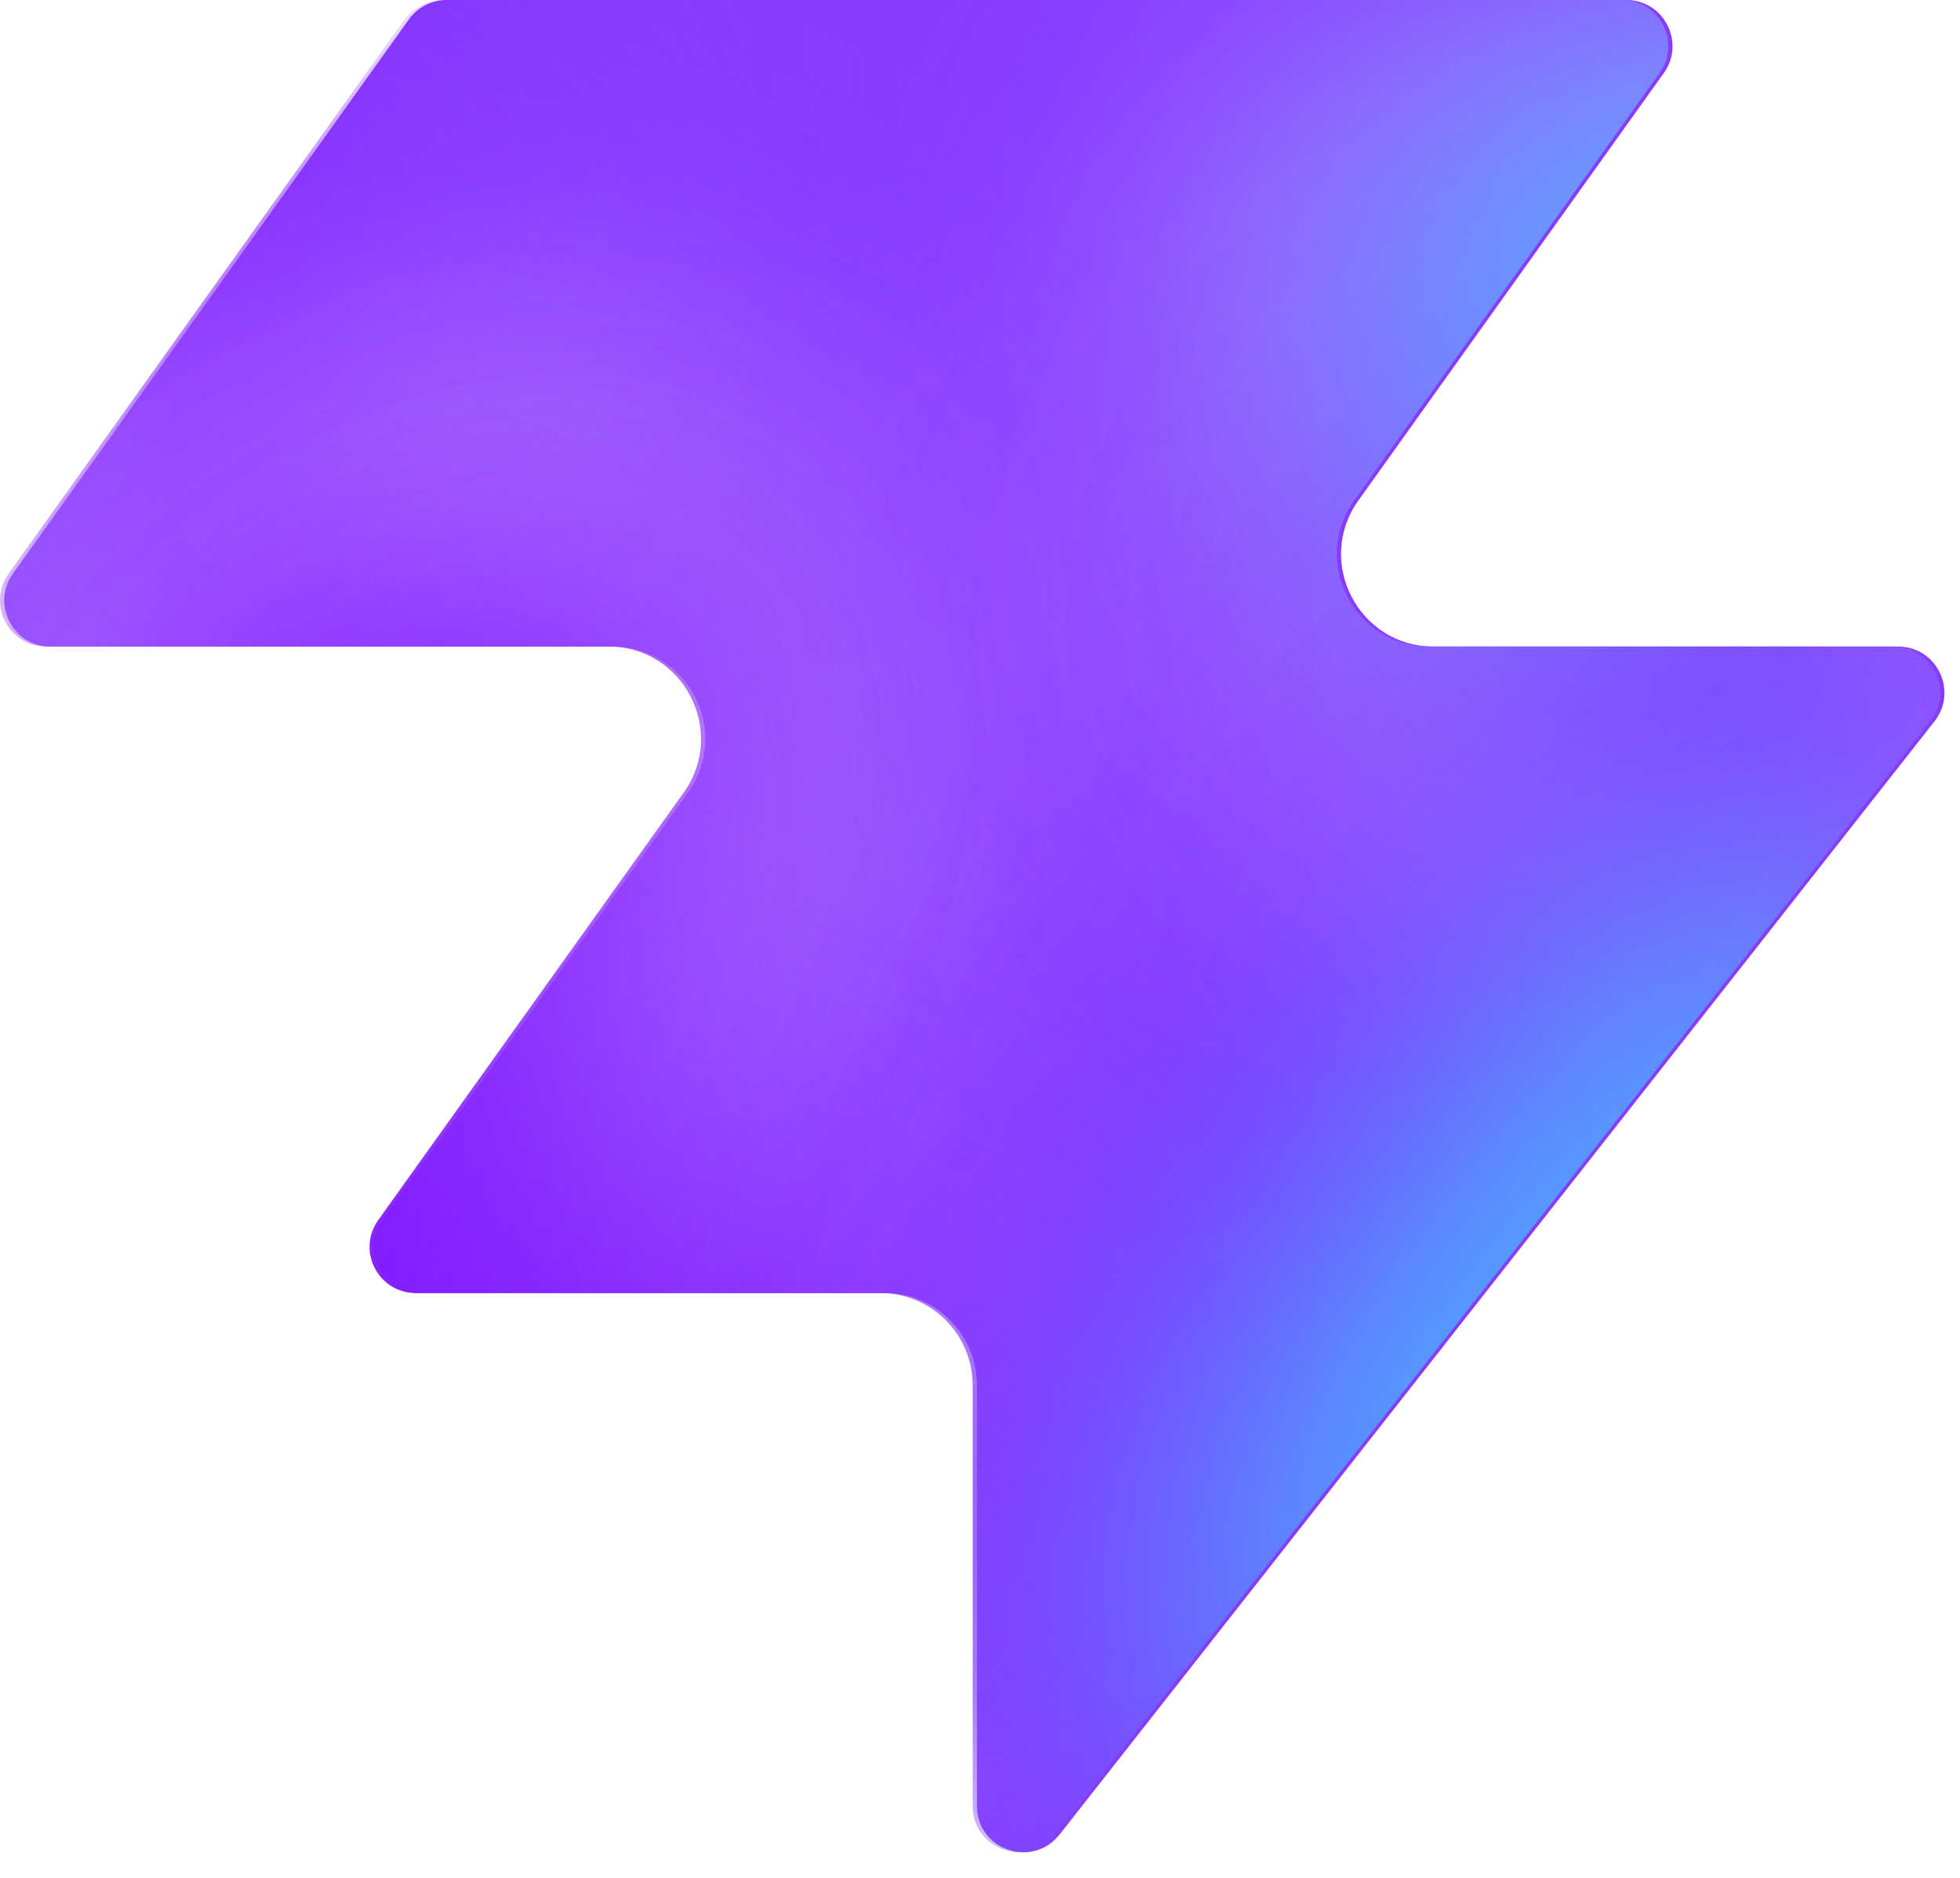
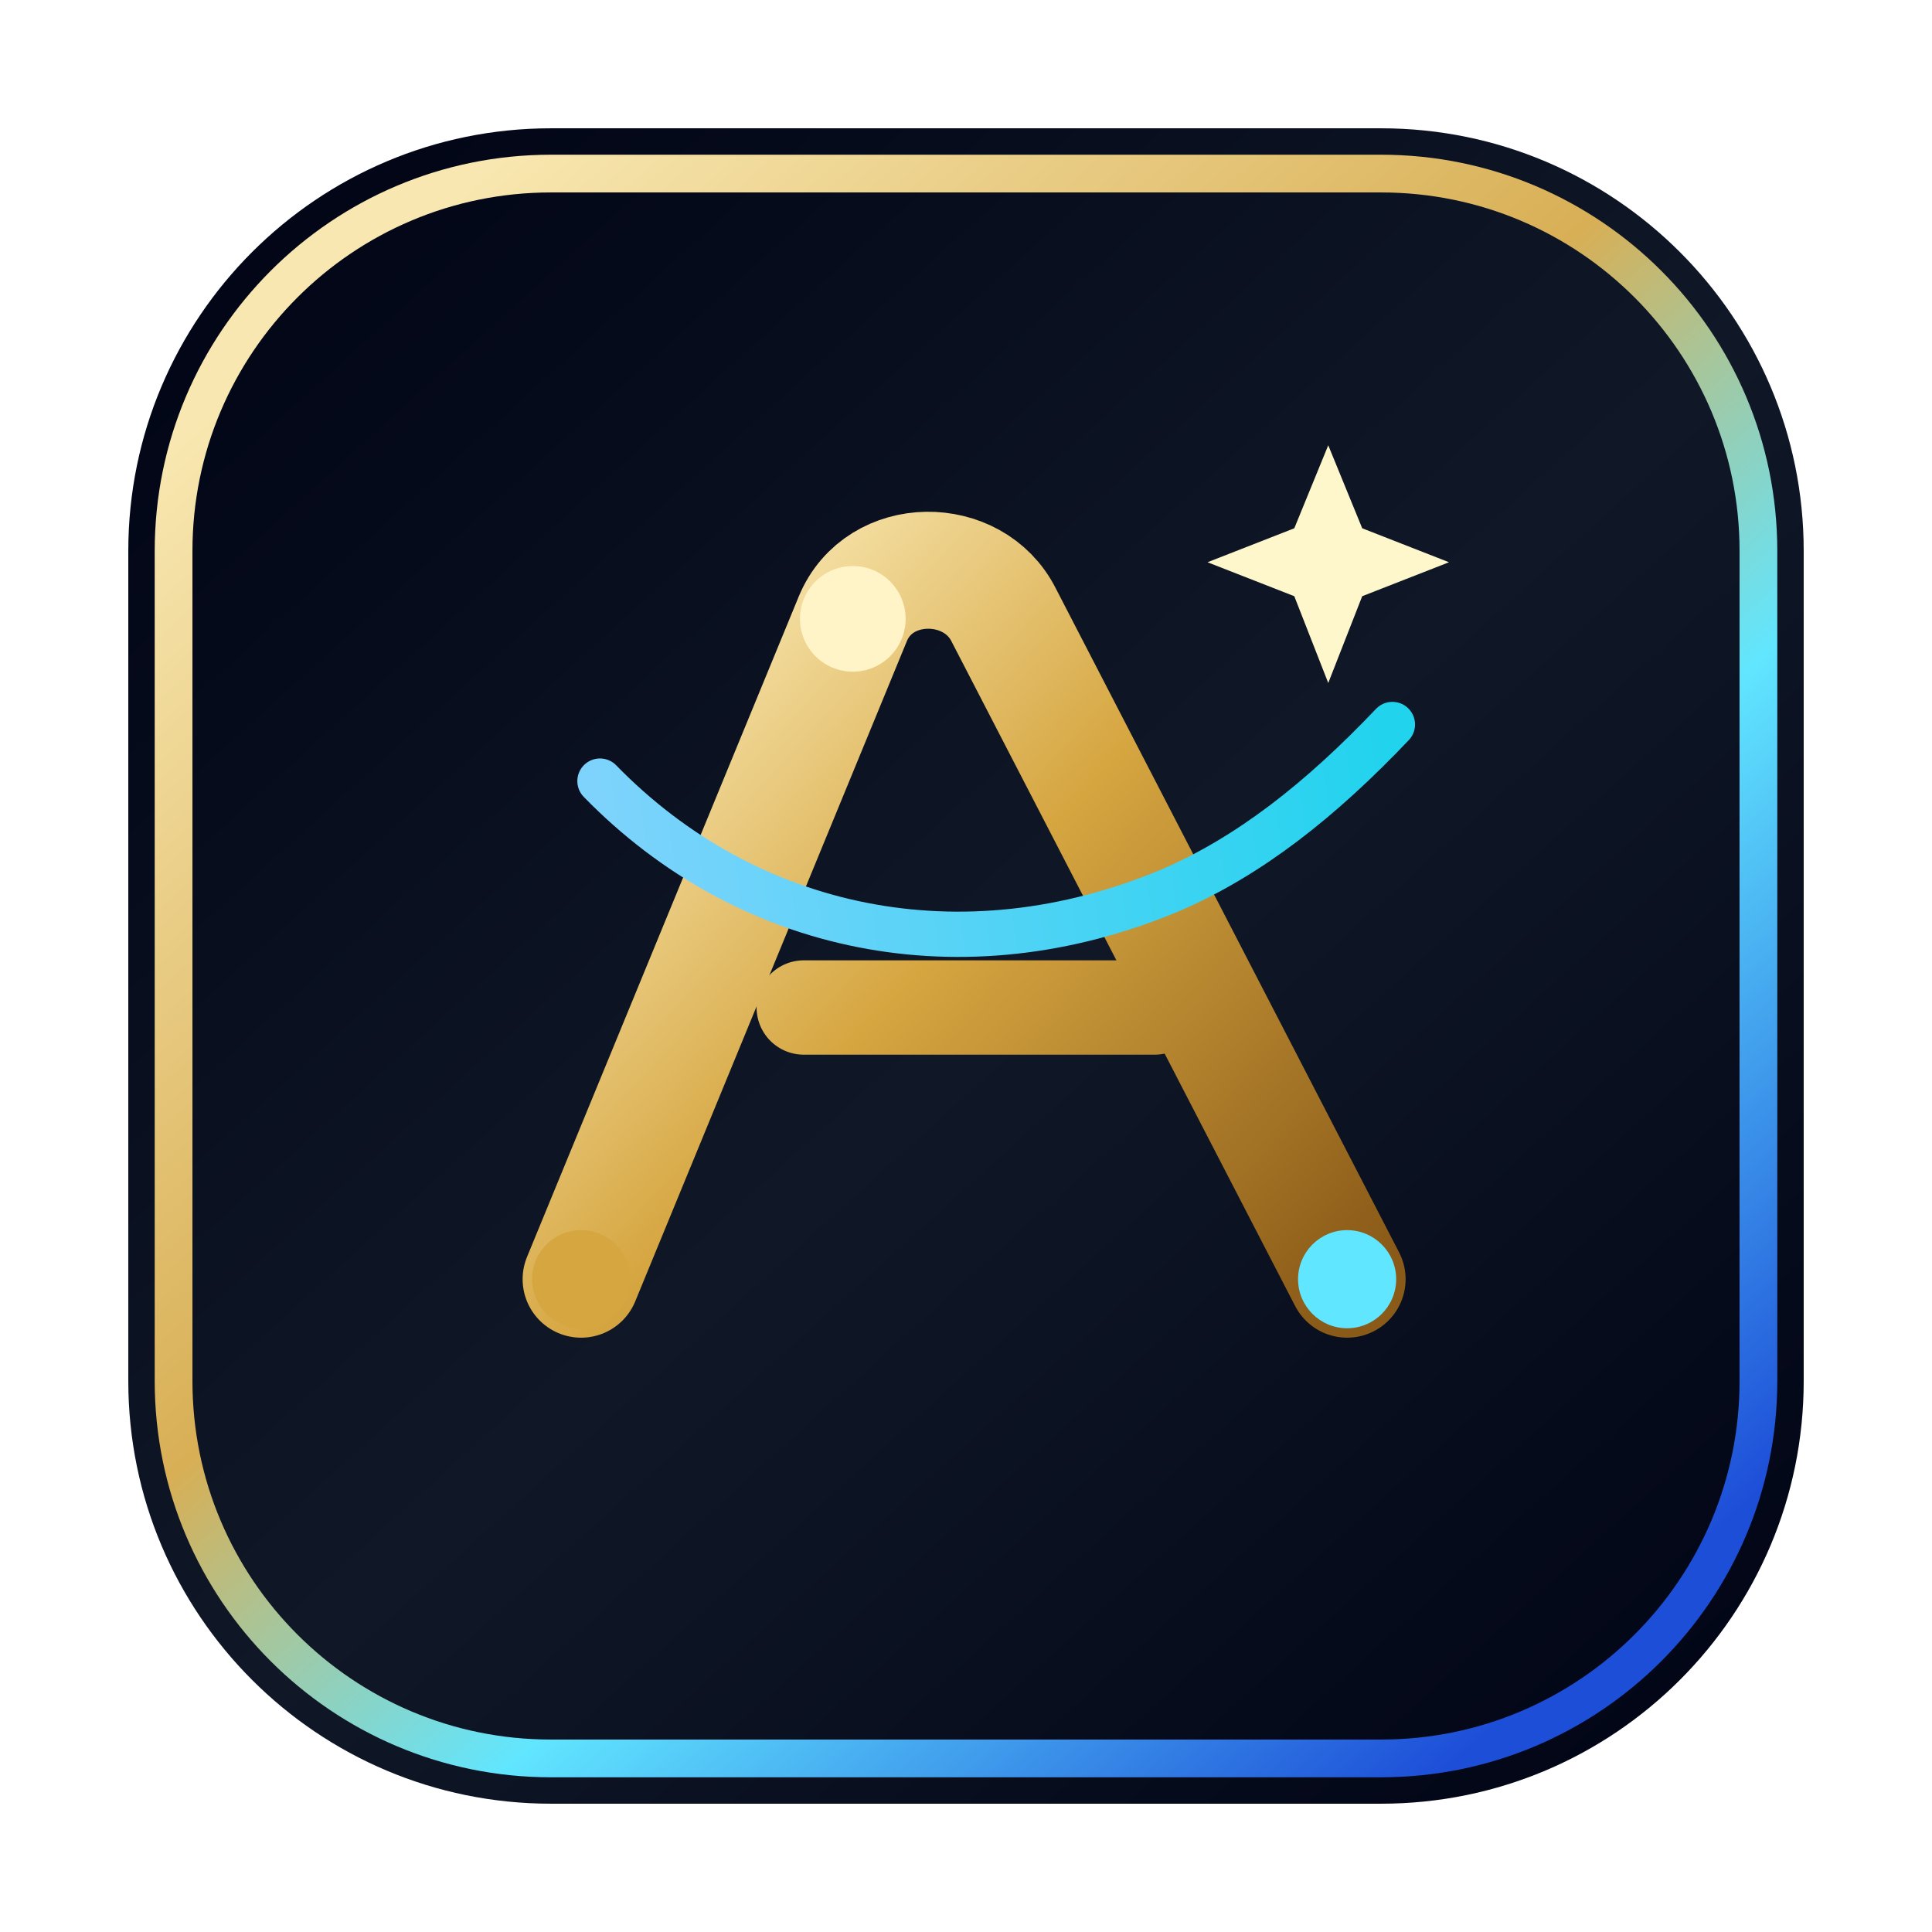
- <svg xmlns="http://www.w3.org/2000/svg" width="48" height="46" fill="none" viewBox="0 0 48 46">
-   <path fill="#863bff" d="M25.946 44.938c-.664.845-2.021.375-2.021-.698V33.937a2.26 2.26 0 0 0-2.262-2.262H10.287c-.92 0-1.456-1.04-.92-1.788l7.48-10.471c1.07-1.497 0-3.578-1.842-3.578H1.237c-.92 0-1.456-1.04-.92-1.788L10.013.474c.214-.297.556-.474.92-.474h28.894c.92 0 1.456 1.04.92 1.788l-7.48 10.471c-1.07 1.498 0 3.579 1.842 3.579h11.377c.943 0 1.473 1.088.89 1.83L25.947 44.94z" style="fill:#863bff;fill:color(display-p3 .525 .23 1);fill-opacity:1" />
-   <mask id="a" width="48" height="46" x="0" y="0" maskUnits="userSpaceOnUse" style="mask-type:alpha">
-     <path fill="#000" d="M25.842 44.938c-.664.844-2.021.375-2.021-.698V33.937a2.26 2.26 0 0 0-2.262-2.262H10.183c-.92 0-1.456-1.04-.92-1.788l7.48-10.471c1.07-1.498 0-3.579-1.842-3.579H1.133c-.92 0-1.456-1.04-.92-1.787L9.91.473c.214-.297.556-.474.92-.474h28.894c.92 0 1.456 1.04.92 1.788l-7.48 10.471c-1.07 1.498 0 3.578 1.842 3.578h11.377c.943 0 1.473 1.088.89 1.832L25.843 44.94z" style="fill:#000;fill-opacity:1" />
-   </mask>
-   <g mask="url(#a)">
-     <g filter="url(#b)">
-       <ellipse cx="5.508" cy="14.704" fill="#ede6ff" rx="5.508" ry="14.704" style="fill:#ede6ff;fill:color(display-p3 .927 .903 1);fill-opacity:1" transform="matrix(.00324 1 1 -.00324 -4.47 31.516)" />
-     </g>
-     <g filter="url(#c)">
-       <ellipse cx="10.399" cy="29.851" fill="#ede6ff" rx="10.399" ry="29.851" style="fill:#ede6ff;fill:color(display-p3 .927 .903 1);fill-opacity:1" transform="matrix(.00324 1 1 -.00324 -39.328 7.883)" />
-     </g>
-     <g filter="url(#d)">
-       <ellipse cx="5.508" cy="30.487" fill="#7e14ff" rx="5.508" ry="30.487" style="fill:#7e14ff;fill:color(display-p3 .492 .077 1);fill-opacity:1" transform="rotate(89.814 -25.913 -14.639)scale(1 -1)" />
-     </g>
-     <g filter="url(#e)">
-       <ellipse cx="5.508" cy="30.599" fill="#7e14ff" rx="5.508" ry="30.599" style="fill:#7e14ff;fill:color(display-p3 .492 .077 1);fill-opacity:1" transform="rotate(89.814 -32.644 -3.334)scale(1 -1)" />
-     </g>
-     <g filter="url(#f)">
-       <ellipse cx="5.508" cy="30.599" fill="#7e14ff" rx="5.508" ry="30.599" style="fill:#7e14ff;fill:color(display-p3 .492 .077 1);fill-opacity:1" transform="matrix(.00324 1 1 -.00324 -34.34 30.47)" />
-     </g>
-     <g filter="url(#g)">
-       <ellipse cx="14.072" cy="22.078" fill="#ede6ff" rx="14.072" ry="22.078" style="fill:#ede6ff;fill:color(display-p3 .927 .903 1);fill-opacity:1" transform="rotate(93.35 24.506 48.493)scale(-1 1)" />
-     </g>
-     <g filter="url(#h)">
-       <ellipse cx="3.47" cy="21.501" fill="#7e14ff" rx="3.47" ry="21.501" style="fill:#7e14ff;fill:color(display-p3 .492 .077 1);fill-opacity:1" transform="rotate(89.009 28.708 47.59)scale(-1 1)" />
-     </g>
-     <g filter="url(#i)">
-       <ellipse cx="3.47" cy="21.501" fill="#7e14ff" rx="3.47" ry="21.501" style="fill:#7e14ff;fill:color(display-p3 .492 .077 1);fill-opacity:1" transform="rotate(89.009 28.708 47.59)scale(-1 1)" />
-     </g>
-     <g filter="url(#j)">
-       <ellipse cx=".387" cy="8.972" fill="#7e14ff" rx="4.407" ry="29.108" style="fill:#7e14ff;fill:color(display-p3 .492 .077 1);fill-opacity:1" transform="rotate(39.51 .387 8.972)" />
-     </g>
-     <g filter="url(#k)">
-       <ellipse cx="47.523" cy="-6.092" fill="#7e14ff" rx="4.407" ry="29.108" style="fill:#7e14ff;fill:color(display-p3 .492 .077 1);fill-opacity:1" transform="rotate(37.892 47.523 -6.092)" />
-     </g>
-     <g filter="url(#l)">
-       <ellipse cx="41.412" cy="6.333" fill="#47bfff" rx="5.971" ry="9.665" style="fill:#47bfff;fill:color(display-p3 .28 .748 1);fill-opacity:1" transform="rotate(37.892 41.412 6.333)" />
-     </g>
-     <g filter="url(#m)">
-       <ellipse cx="-1.879" cy="38.332" fill="#7e14ff" rx="4.407" ry="29.108" style="fill:#7e14ff;fill:color(display-p3 .492 .077 1);fill-opacity:1" transform="rotate(37.892 -1.88 38.332)" />
-     </g>
-     <g filter="url(#n)">
-       <ellipse cx="-1.879" cy="38.332" fill="#7e14ff" rx="4.407" ry="29.108" style="fill:#7e14ff;fill:color(display-p3 .492 .077 1);fill-opacity:1" transform="rotate(37.892 -1.88 38.332)" />
-     </g>
-     <g filter="url(#o)">
-       <ellipse cx="35.651" cy="29.907" fill="#7e14ff" rx="4.407" ry="29.108" style="fill:#7e14ff;fill:color(display-p3 .492 .077 1);fill-opacity:1" transform="rotate(37.892 35.651 29.907)" />
-     </g>
-     <g filter="url(#p)">
-       <ellipse cx="38.418" cy="32.4" fill="#47bfff" rx="5.971" ry="15.297" style="fill:#47bfff;fill:color(display-p3 .28 .748 1);fill-opacity:1" transform="rotate(37.892 38.418 32.4)" />
-     </g>
-   </g>
+ <svg xmlns="http://www.w3.org/2000/svg" width="512" height="512" viewBox="0 0 512 512" fill="none">
  <defs>
-     <filter id="b" width="60.045" height="41.654" x="-19.77" y="16.149" color-interpolation-filters="sRGB" filterUnits="userSpaceOnUse">
-       <feFlood flood-opacity="0" result="BackgroundImageFix" />
-       <feBlend in="SourceGraphic" in2="BackgroundImageFix" result="shape" />
-       <feGaussianBlur result="effect1_foregroundBlur_2002_17158" stdDeviation="7.659" />
-     </filter>
-     <filter id="c" width="90.34" height="51.437" x="-54.613" y="-7.533" color-interpolation-filters="sRGB" filterUnits="userSpaceOnUse">
-       <feFlood flood-opacity="0" result="BackgroundImageFix" />
-       <feBlend in="SourceGraphic" in2="BackgroundImageFix" result="shape" />
-       <feGaussianBlur result="effect1_foregroundBlur_2002_17158" stdDeviation="7.659" />
-     </filter>
-     <filter id="d" width="79.355" height="29.4" x="-49.64" y="2.03" color-interpolation-filters="sRGB" filterUnits="userSpaceOnUse">
-       <feFlood flood-opacity="0" result="BackgroundImageFix" />
-       <feBlend in="SourceGraphic" in2="BackgroundImageFix" result="shape" />
-       <feGaussianBlur result="effect1_foregroundBlur_2002_17158" stdDeviation="4.596" />
-     </filter>
-     <filter id="e" width="79.579" height="29.4" x="-45.045" y="20.029" color-interpolation-filters="sRGB" filterUnits="userSpaceOnUse">
-       <feFlood flood-opacity="0" result="BackgroundImageFix" />
-       <feBlend in="SourceGraphic" in2="BackgroundImageFix" result="shape" />
-       <feGaussianBlur result="effect1_foregroundBlur_2002_17158" stdDeviation="4.596" />
-     </filter>
-     <filter id="f" width="79.579" height="29.4" x="-43.513" y="21.178" color-interpolation-filters="sRGB" filterUnits="userSpaceOnUse">
-       <feFlood flood-opacity="0" result="BackgroundImageFix" />
-       <feBlend in="SourceGraphic" in2="BackgroundImageFix" result="shape" />
-       <feGaussianBlur result="effect1_foregroundBlur_2002_17158" stdDeviation="4.596" />
-     </filter>
-     <filter id="g" width="74.749" height="58.852" x="15.756" y="-17.901" color-interpolation-filters="sRGB" filterUnits="userSpaceOnUse">
-       <feFlood flood-opacity="0" result="BackgroundImageFix" />
-       <feBlend in="SourceGraphic" in2="BackgroundImageFix" result="shape" />
-       <feGaussianBlur result="effect1_foregroundBlur_2002_17158" stdDeviation="7.659" />
-     </filter>
-     <filter id="h" width="61.377" height="25.362" x="23.548" y="2.284" color-interpolation-filters="sRGB" filterUnits="userSpaceOnUse">
-       <feFlood flood-opacity="0" result="BackgroundImageFix" />
-       <feBlend in="SourceGraphic" in2="BackgroundImageFix" result="shape" />
-       <feGaussianBlur result="effect1_foregroundBlur_2002_17158" stdDeviation="4.596" />
-     </filter>
-     <filter id="i" width="61.377" height="25.362" x="23.548" y="2.284" color-interpolation-filters="sRGB" filterUnits="userSpaceOnUse">
-       <feFlood flood-opacity="0" result="BackgroundImageFix" />
-       <feBlend in="SourceGraphic" in2="BackgroundImageFix" result="shape" />
-       <feGaussianBlur result="effect1_foregroundBlur_2002_17158" stdDeviation="4.596" />
-     </filter>
-     <filter id="j" width="56.045" height="63.649" x="-27.636" y="-22.853" color-interpolation-filters="sRGB" filterUnits="userSpaceOnUse">
-       <feFlood flood-opacity="0" result="BackgroundImageFix" />
-       <feBlend in="SourceGraphic" in2="BackgroundImageFix" result="shape" />
-       <feGaussianBlur result="effect1_foregroundBlur_2002_17158" stdDeviation="4.596" />
-     </filter>
-     <filter id="k" width="54.814" height="64.646" x="20.116" y="-38.415" color-interpolation-filters="sRGB" filterUnits="userSpaceOnUse">
-       <feFlood flood-opacity="0" result="BackgroundImageFix" />
-       <feBlend in="SourceGraphic" in2="BackgroundImageFix" result="shape" />
-       <feGaussianBlur result="effect1_foregroundBlur_2002_17158" stdDeviation="4.596" />
-     </filter>
-     <filter id="l" width="33.541" height="35.313" x="24.641" y="-11.323" color-interpolation-filters="sRGB" filterUnits="userSpaceOnUse">
-       <feFlood flood-opacity="0" result="BackgroundImageFix" />
-       <feBlend in="SourceGraphic" in2="BackgroundImageFix" result="shape" />
-       <feGaussianBlur result="effect1_foregroundBlur_2002_17158" stdDeviation="4.596" />
-     </filter>
-     <filter id="m" width="54.814" height="64.646" x="-29.286" y="6.009" color-interpolation-filters="sRGB" filterUnits="userSpaceOnUse">
-       <feFlood flood-opacity="0" result="BackgroundImageFix" />
-       <feBlend in="SourceGraphic" in2="BackgroundImageFix" result="shape" />
-       <feGaussianBlur result="effect1_foregroundBlur_2002_17158" stdDeviation="4.596" />
-     </filter>
-     <filter id="n" width="54.814" height="64.646" x="-29.286" y="6.009" color-interpolation-filters="sRGB" filterUnits="userSpaceOnUse">
-       <feFlood flood-opacity="0" result="BackgroundImageFix" />
-       <feBlend in="SourceGraphic" in2="BackgroundImageFix" result="shape" />
-       <feGaussianBlur result="effect1_foregroundBlur_2002_17158" stdDeviation="4.596" />
-     </filter>
-     <filter id="o" width="54.814" height="64.646" x="8.244" y="-2.416" color-interpolation-filters="sRGB" filterUnits="userSpaceOnUse">
-       <feFlood flood-opacity="0" result="BackgroundImageFix" />
-       <feBlend in="SourceGraphic" in2="BackgroundImageFix" result="shape" />
-       <feGaussianBlur result="effect1_foregroundBlur_2002_17158" stdDeviation="4.596" />
-     </filter>
-     <filter id="p" width="39.409" height="43.623" x="18.713" y="10.588" color-interpolation-filters="sRGB" filterUnits="userSpaceOnUse">
-       <feFlood flood-opacity="0" result="BackgroundImageFix" />
-       <feBlend in="SourceGraphic" in2="BackgroundImageFix" result="shape" />
-       <feGaussianBlur result="effect1_foregroundBlur_2002_17158" stdDeviation="4.596" />
-     </filter>
+     <linearGradient id="tile" x1="82" y1="64" x2="438" y2="456" gradientUnits="userSpaceOnUse">
+       <stop stop-color="#020617" />
+       <stop offset="0.52" stop-color="#101827" />
+       <stop offset="1" stop-color="#020617" />
+     </linearGradient>
+     <linearGradient id="rim" x1="96" y1="74" x2="418" y2="438" gradientUnits="userSpaceOnUse">
+       <stop stop-color="#F8E7B0" />
+       <stop offset="0.42" stop-color="#D8AF55" />
+       <stop offset="0.66" stop-color="#61E6FF" />
+       <stop offset="1" stop-color="#1D4ED8" />
+     </linearGradient>
+     <linearGradient id="gold" x1="154" y1="158" x2="357" y2="344" gradientUnits="userSpaceOnUse">
+       <stop stop-color="#FFF4C7" />
+       <stop offset="0.48" stop-color="#D6A641" />
+       <stop offset="1" stop-color="#8A5A18" />
+     </linearGradient>
+     <linearGradient id="cyan" x1="160" y1="218" x2="366" y2="190" gradientUnits="userSpaceOnUse">
+       <stop stop-color="#7DD3FC" />
+       <stop offset="1" stop-color="#22D3EE" />
+     </linearGradient>
  </defs>
+   <rect x="34" y="34" width="444" height="444" rx="112" fill="url(#tile)" />
+   <rect x="46" y="46" width="420" height="420" rx="100" stroke="url(#rim)" stroke-width="10" />
+   <path d="M154 339L226 164C233 147 258 147 266 163L357 339" stroke="url(#gold)" stroke-width="31" stroke-linecap="round" stroke-linejoin="round" />
+   <path d="M213 267H306" stroke="url(#gold)" stroke-width="25" stroke-linecap="round" />
+   <path d="M159 207C198 247 255 259 310 236C331 227 350 212 369 192" stroke="url(#cyan)" stroke-width="12" stroke-linecap="round" />
+   <circle cx="226" cy="164" r="14" fill="#FFF4C7" />
+   <circle cx="154" cy="339" r="13" fill="#D6A641" />
+   <circle cx="357" cy="339" r="13" fill="#61E6FF" />
+   <path d="M352 118L361 140L384 149L361 158L352 181L343 158L320 149L343 140L352 118Z" fill="#FFF7CC" />
</svg>
